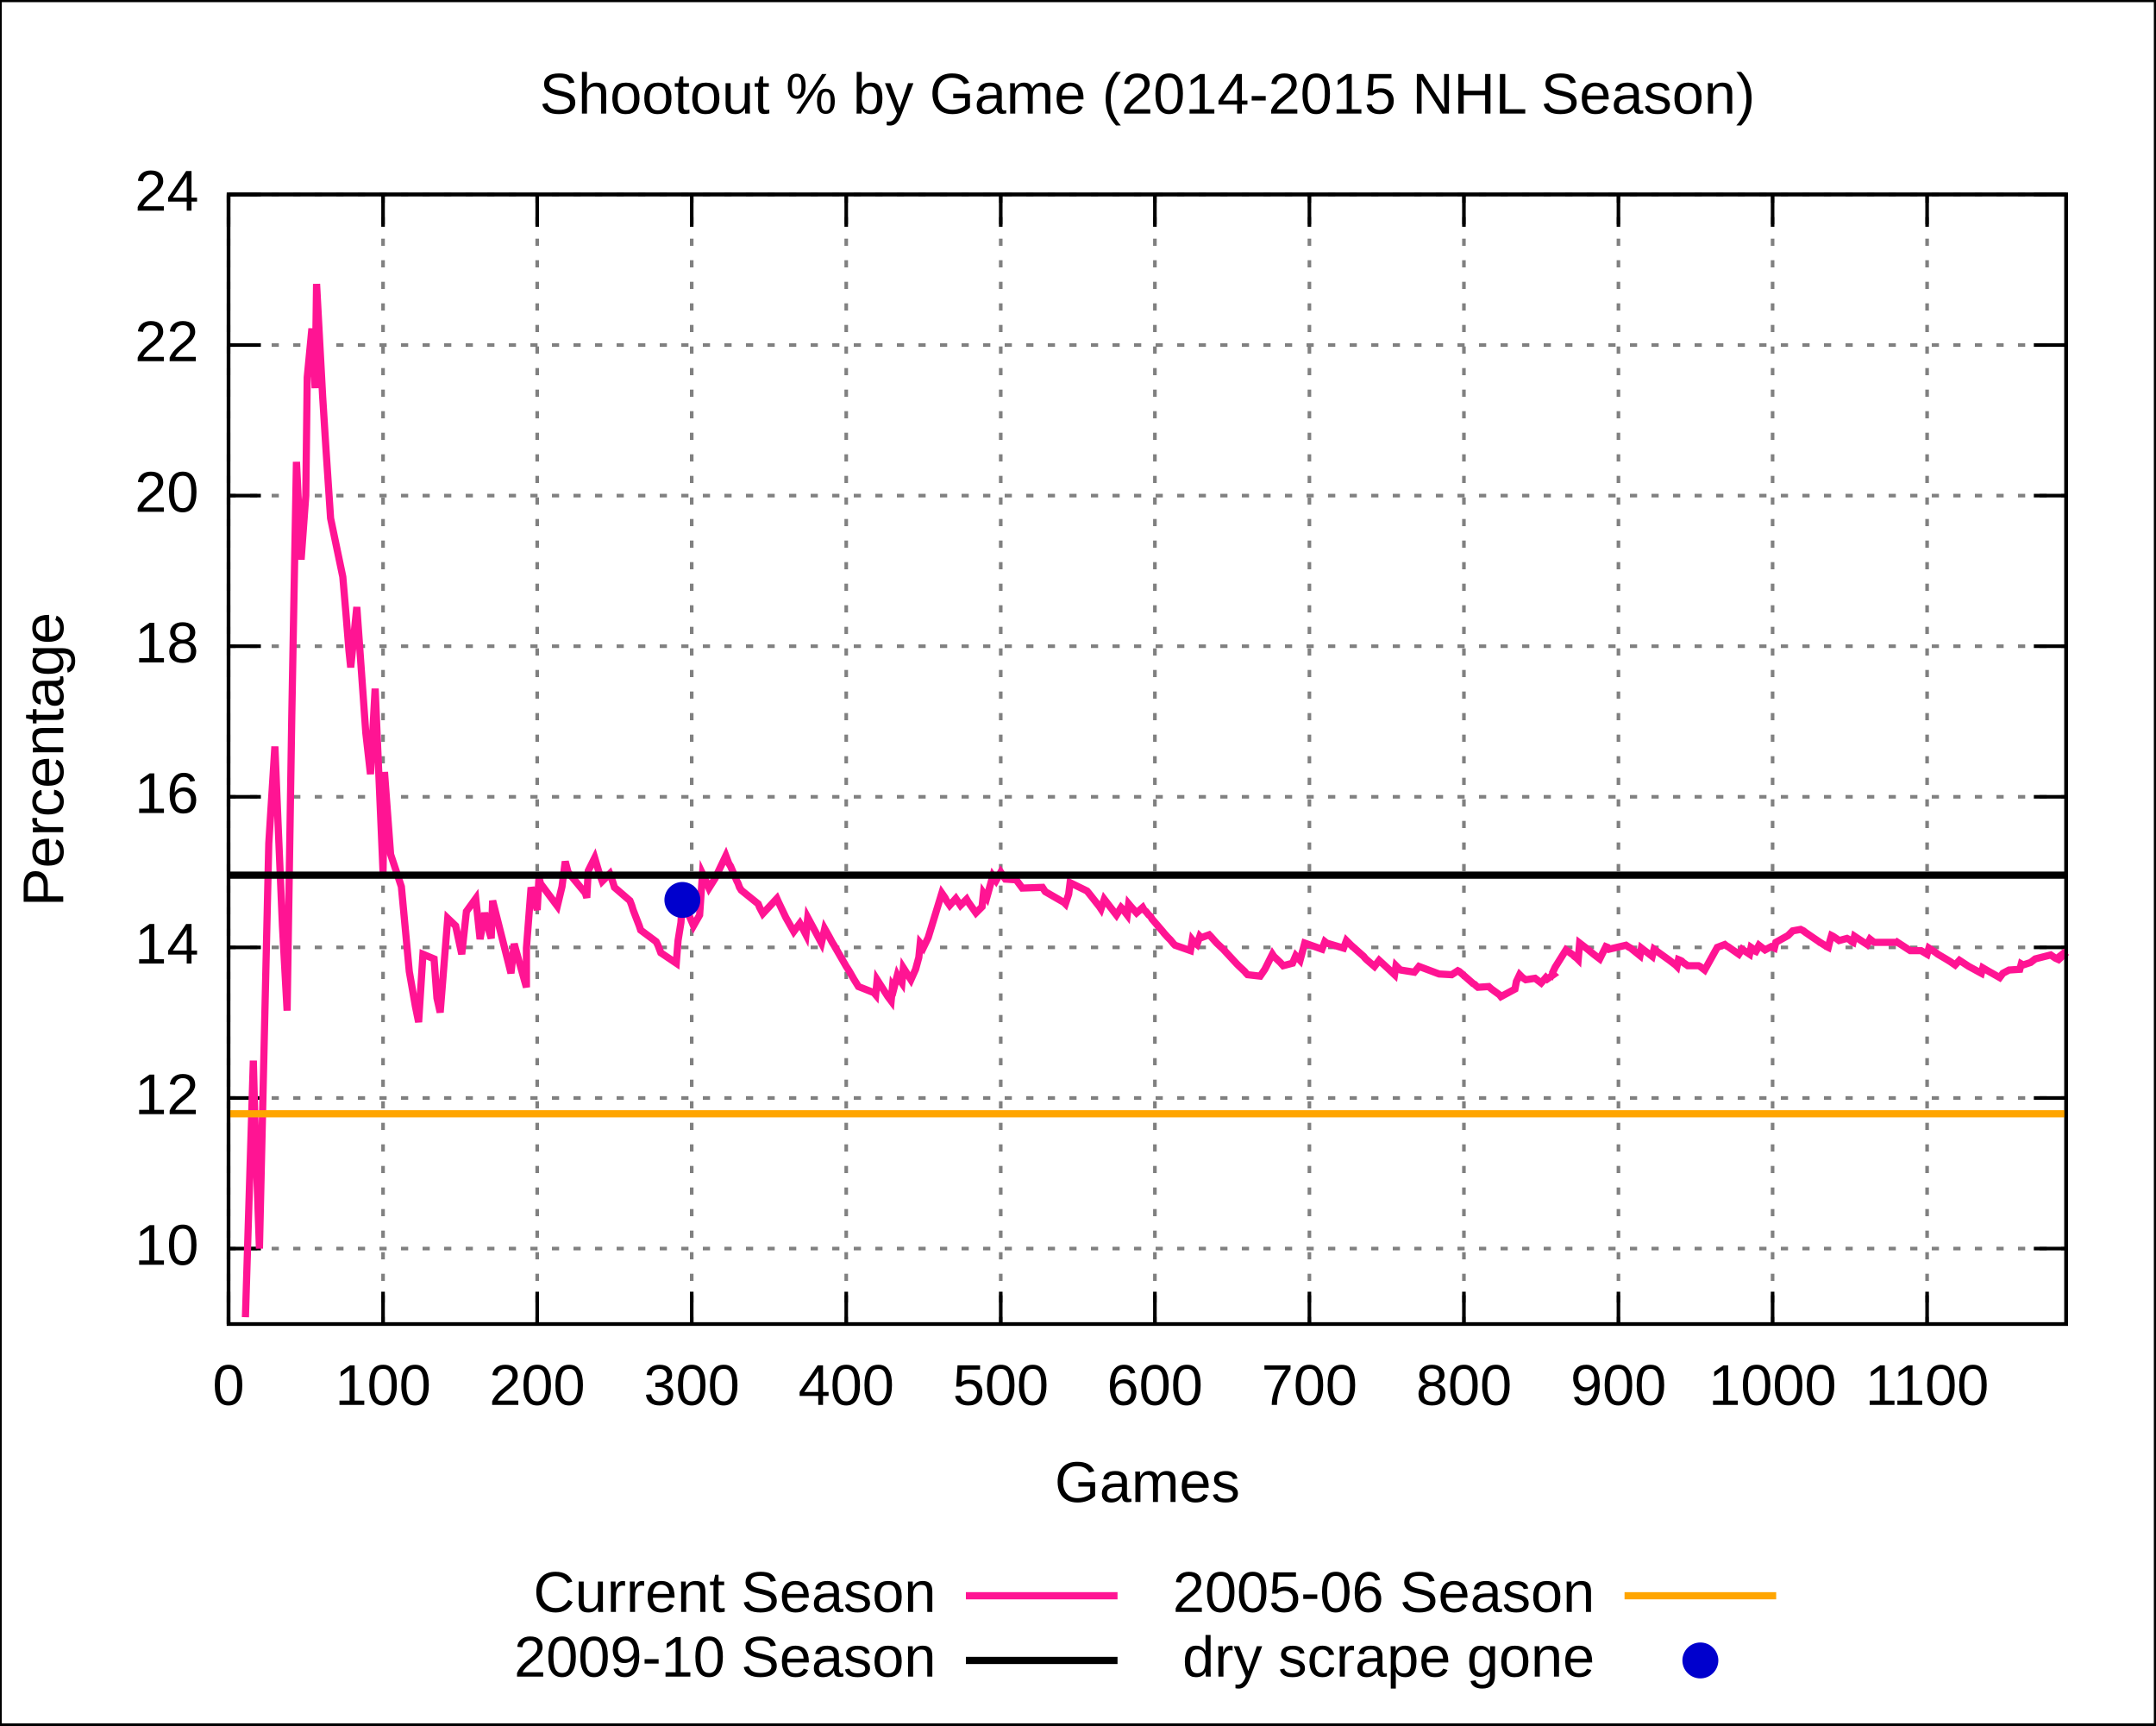
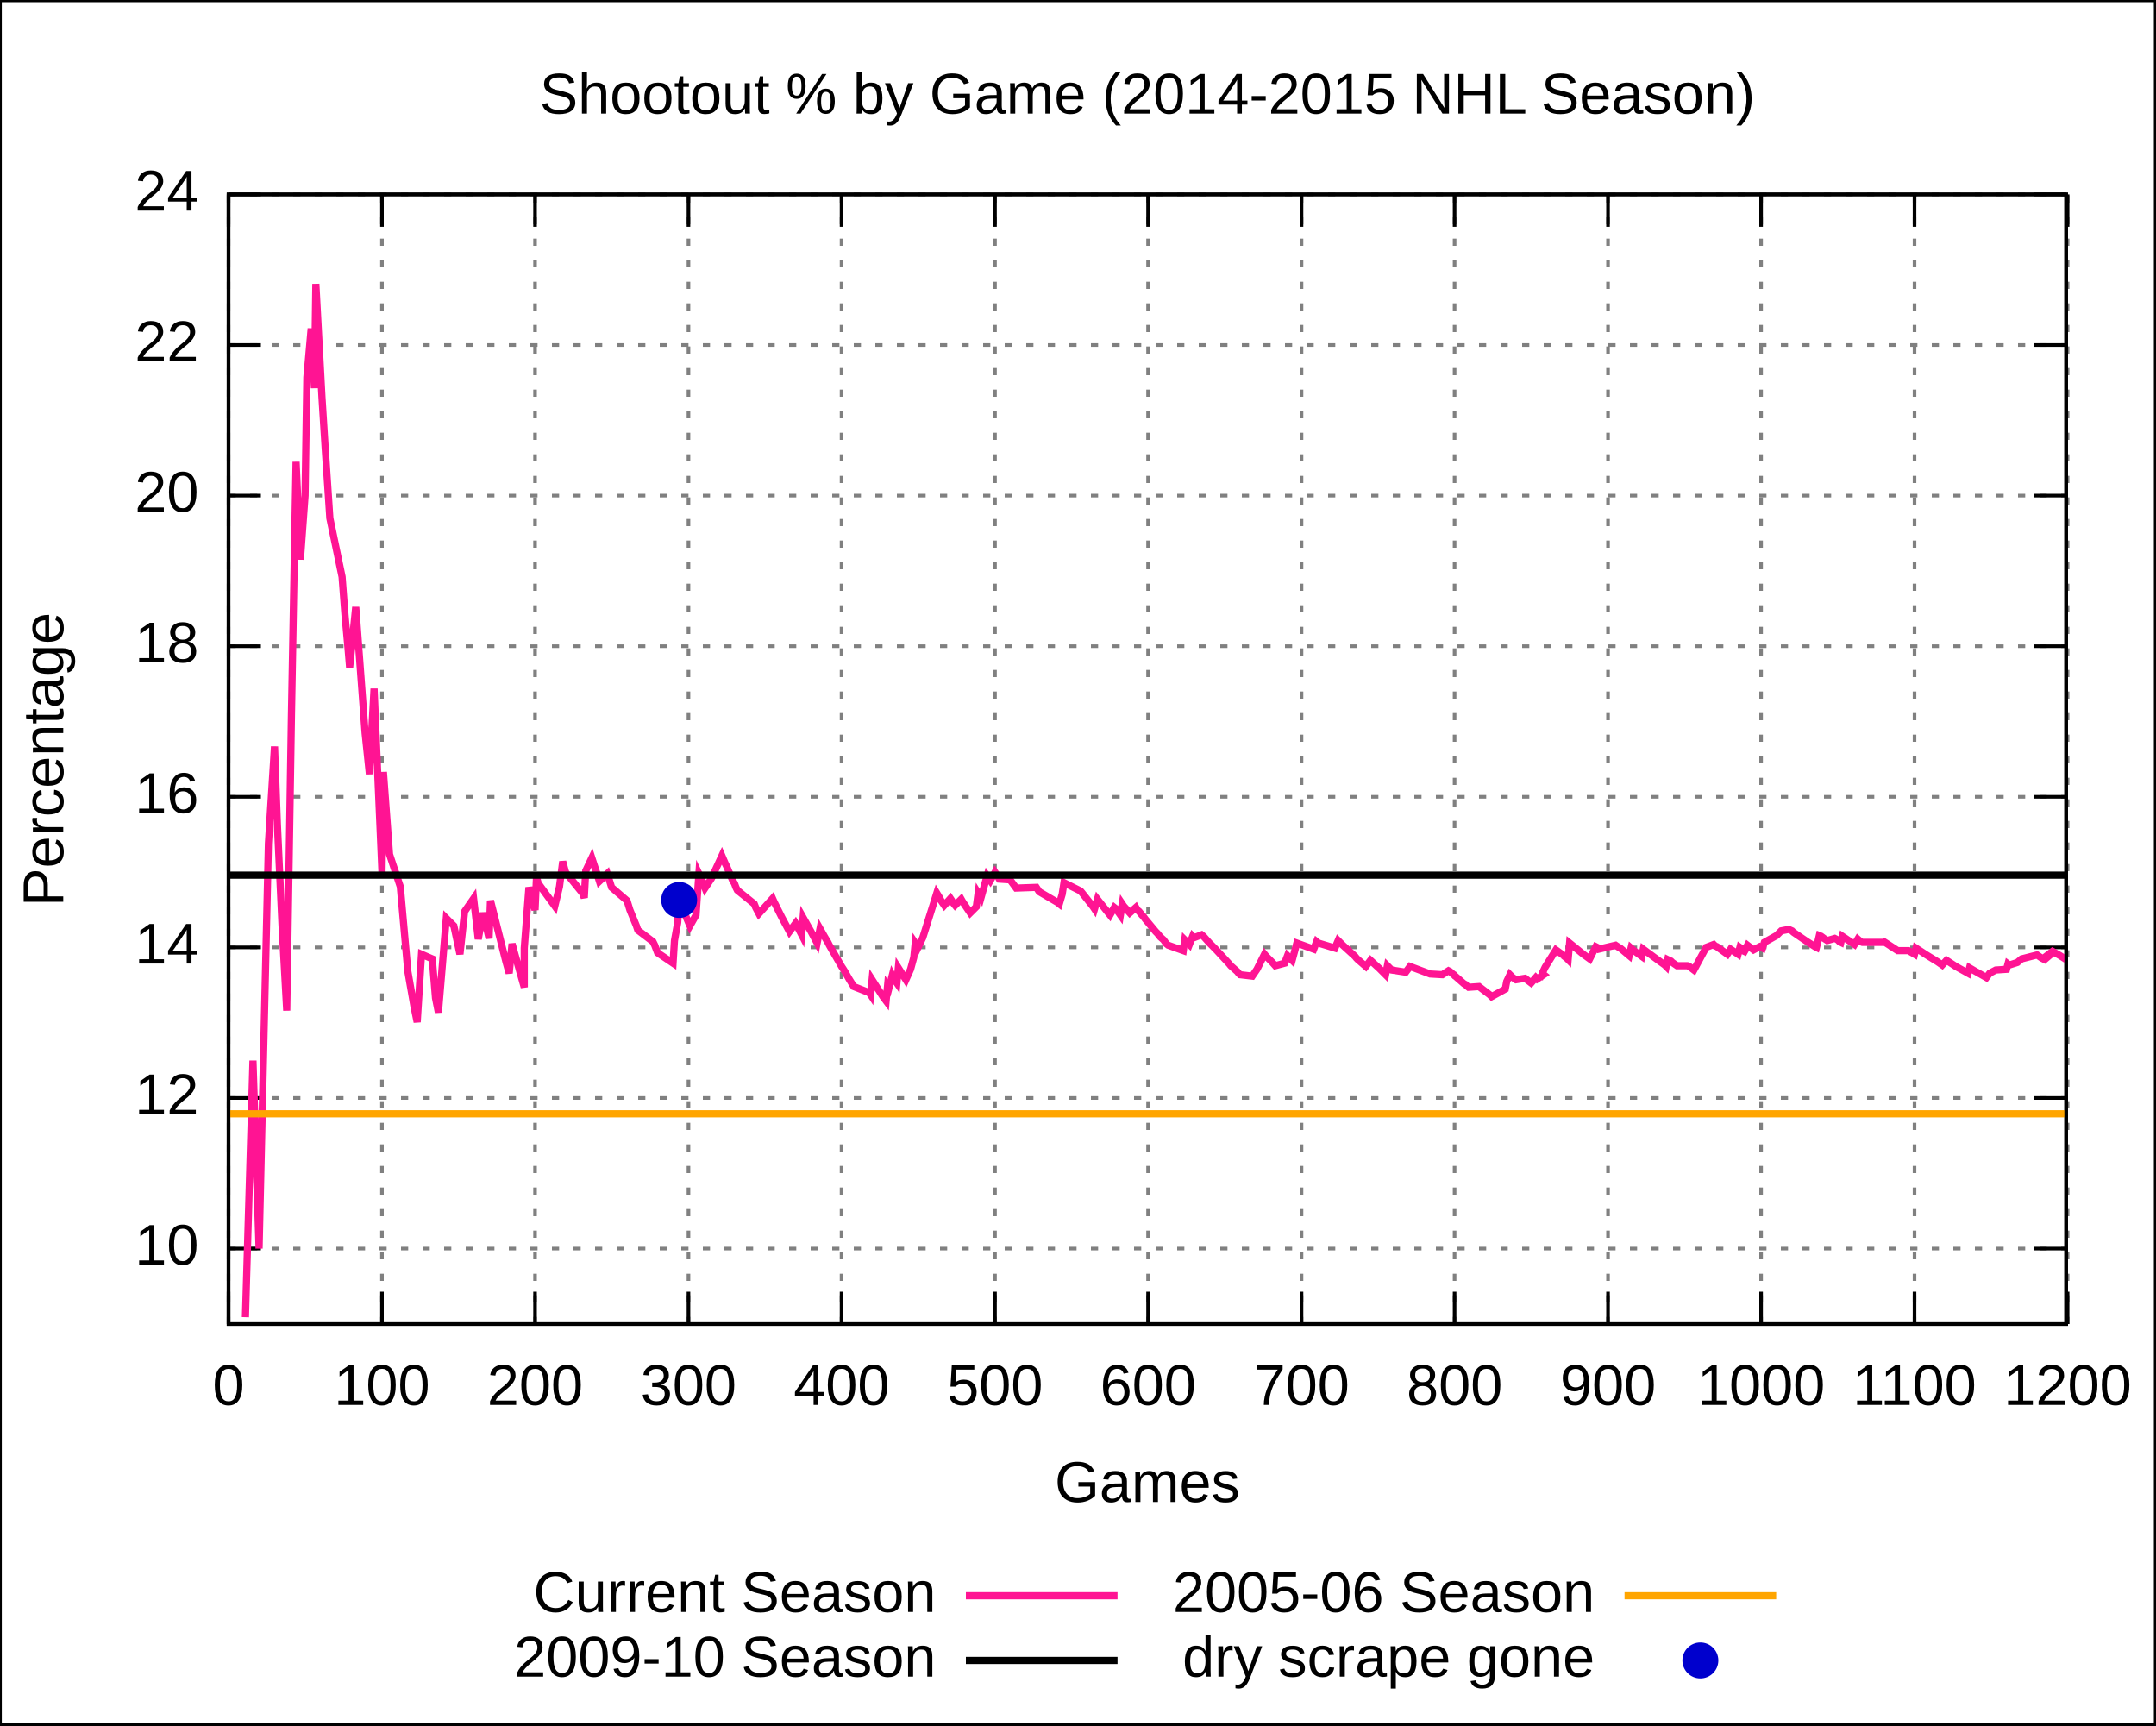
<svg xmlns="http://www.w3.org/2000/svg" xmlns:xlink="http://www.w3.org/1999/xlink" width="600" height="480" viewBox="0 0 600 480">
  <g id="gnuplot_canvas">
    <rect x="0" y="0" width="600" height="480" fill="none" />
    <defs>
      <circle id="gpDot" r="0.5" stroke-width="0.5" />
      <path id="gpPt0" stroke-width="0.222" stroke="currentColor" d="M-1,0 h2 M0,-1 v2" />
      <path id="gpPt1" stroke-width="0.222" stroke="currentColor" d="M-1,-1 L1,1 M1,-1 L-1,1" />
      <path id="gpPt2" stroke-width="0.222" stroke="currentColor" d="M-1,0 L1,0 M0,-1 L0,1 M-1,-1 L1,1 M-1,1 L1,-1" />
      <rect id="gpPt3" stroke-width="0.222" stroke="currentColor" x="-1" y="-1" width="2" height="2" />
      <rect id="gpPt4" stroke-width="0.222" stroke="currentColor" fill="currentColor" x="-1" y="-1" width="2" height="2" />
      <circle id="gpPt5" stroke-width="0.222" stroke="currentColor" cx="0" cy="0" r="1" />
      <use xlink:href="#gpPt5" id="gpPt6" fill="currentColor" stroke="none" />
      <path id="gpPt7" stroke-width="0.222" stroke="currentColor" d="M0,-1.33 L-1.33,0.67 L1.33,0.67 z" />
      <use xlink:href="#gpPt7" id="gpPt8" fill="currentColor" stroke="none" />
      <use xlink:href="#gpPt7" id="gpPt9" stroke="currentColor" transform="rotate(180)" />
      <use xlink:href="#gpPt9" id="gpPt10" fill="currentColor" stroke="none" />
      <use xlink:href="#gpPt3" id="gpPt11" stroke="currentColor" transform="rotate(45)" />
      <use xlink:href="#gpPt11" id="gpPt12" fill="currentColor" stroke="none" />
    </defs>
    <g style="fill:none; color:white; stroke:currentColor; stroke-width:1.00; stroke-linecap:butt; stroke-linejoin:miter">
</g>
    <g style="fill:none; color:black; stroke:currentColor; stroke-width:1.00; stroke-linecap:butt; stroke-linejoin:miter">
      <g style="stroke:none; shape-rendering:crispEdges">
        <polygon fill="rgb(255, 255, 255)" points="0.0,480.0 599.9,480.0 599.9,0.1 0.0,0.1 " />
      </g>
      <path stroke="black" d="M0.0,480.0 L0.0,0.1 L599.9,0.1 L599.9,480.0 L0.0,480.0  " />
    </g>
    <g style="fill:none; color:gray; stroke:currentColor; stroke-width:1.00; stroke-linecap:butt; stroke-linejoin:miter">
      <path stroke="gray" stroke-dasharray=" 2,4" class="gridline" d="M63.6,347.4 L575.0,347.4  " />
    </g>
    <g style="fill:none; color:black; stroke:currentColor; stroke-width:1.00; stroke-linecap:butt; stroke-linejoin:miter">
      <path stroke="black" d="M63.6,347.4 L72.6,347.4 M575.0,347.4 L566.0,347.4  " />
      <g transform="translate(55.3,351.9)" style="stroke:none; fill:black; font-family:Arial; font-size:12.00pt; text-anchor:end">
        <text> 10</text>
      </g>
    </g>
    <g style="fill:none; color:gray; stroke:currentColor; stroke-width:1.00; stroke-linecap:butt; stroke-linejoin:miter">
      <path stroke="gray" stroke-dasharray=" 2,4" class="gridline" d="M63.6,305.5 L575.0,305.5  " />
    </g>
    <g style="fill:none; color:black; stroke:currentColor; stroke-width:1.00; stroke-linecap:butt; stroke-linejoin:miter">
      <path stroke="black" d="M63.6,305.5 L72.6,305.5 M575.0,305.5 L566.0,305.5  " />
      <g transform="translate(55.3,310.0)" style="stroke:none; fill:black; font-family:Arial; font-size:12.00pt; text-anchor:end">
        <text> 12</text>
      </g>
    </g>
    <g style="fill:none; color:gray; stroke:currentColor; stroke-width:1.00; stroke-linecap:butt; stroke-linejoin:miter">
      <path stroke="gray" stroke-dasharray=" 2,4" class="gridline" d="M63.6,263.6 L575.0,263.6  " />
    </g>
    <g style="fill:none; color:black; stroke:currentColor; stroke-width:1.00; stroke-linecap:butt; stroke-linejoin:miter">
      <path stroke="black" d="M63.6,263.6 L72.6,263.6 M575.0,263.6 L566.0,263.6  " />
      <g transform="translate(55.3,268.1)" style="stroke:none; fill:black; font-family:Arial; font-size:12.00pt; text-anchor:end">
        <text> 14</text>
      </g>
    </g>
    <g style="fill:none; color:gray; stroke:currentColor; stroke-width:1.00; stroke-linecap:butt; stroke-linejoin:miter">
      <path stroke="gray" stroke-dasharray=" 2,4" class="gridline" d="M63.6,221.7 L575.0,221.7  " />
    </g>
    <g style="fill:none; color:black; stroke:currentColor; stroke-width:1.00; stroke-linecap:butt; stroke-linejoin:miter">
      <path stroke="black" d="M63.6,221.7 L72.6,221.7 M575.0,221.7 L566.0,221.7  " />
      <g transform="translate(55.3,226.2)" style="stroke:none; fill:black; font-family:Arial; font-size:12.00pt; text-anchor:end">
        <text> 16</text>
      </g>
    </g>
    <g style="fill:none; color:gray; stroke:currentColor; stroke-width:1.00; stroke-linecap:butt; stroke-linejoin:miter">
      <path stroke="gray" stroke-dasharray=" 2,4" class="gridline" d="M63.6,179.8 L575.0,179.8  " />
    </g>
    <g style="fill:none; color:black; stroke:currentColor; stroke-width:1.00; stroke-linecap:butt; stroke-linejoin:miter">
      <path stroke="black" d="M63.6,179.8 L72.6,179.8 M575.0,179.8 L566.0,179.8  " />
      <g transform="translate(55.3,184.3)" style="stroke:none; fill:black; font-family:Arial; font-size:12.00pt; text-anchor:end">
        <text> 18</text>
      </g>
    </g>
    <g style="fill:none; color:gray; stroke:currentColor; stroke-width:1.00; stroke-linecap:butt; stroke-linejoin:miter">
      <path stroke="gray" stroke-dasharray=" 2,4" class="gridline" d="M63.6,137.9 L575.0,137.9  " />
    </g>
    <g style="fill:none; color:black; stroke:currentColor; stroke-width:1.00; stroke-linecap:butt; stroke-linejoin:miter">
      <path stroke="black" d="M63.6,137.9 L72.6,137.9 M575.0,137.9 L566.0,137.9  " />
      <g transform="translate(55.3,142.4)" style="stroke:none; fill:black; font-family:Arial; font-size:12.00pt; text-anchor:end">
        <text> 20</text>
      </g>
    </g>
    <g style="fill:none; color:gray; stroke:currentColor; stroke-width:1.00; stroke-linecap:butt; stroke-linejoin:miter">
      <path stroke="gray" stroke-dasharray=" 2,4" class="gridline" d="M63.6,96.0 L575.0,96.0  " />
    </g>
    <g style="fill:none; color:black; stroke:currentColor; stroke-width:1.00; stroke-linecap:butt; stroke-linejoin:miter">
      <path stroke="black" d="M63.6,96.0 L72.6,96.0 M575.0,96.0 L566.0,96.0  " />
      <g transform="translate(55.3,100.5)" style="stroke:none; fill:black; font-family:Arial; font-size:12.00pt; text-anchor:end">
        <text> 22</text>
      </g>
    </g>
    <g style="fill:none; color:gray; stroke:currentColor; stroke-width:1.00; stroke-linecap:butt; stroke-linejoin:miter">
      <path stroke="gray" stroke-dasharray=" 2,4" class="gridline" d="M63.6,54.1 L575.0,54.1  " />
    </g>
    <g style="fill:none; color:black; stroke:currentColor; stroke-width:1.00; stroke-linecap:butt; stroke-linejoin:miter">
      <path stroke="black" d="M63.6,54.1 L72.6,54.1 M575.0,54.1 L566.0,54.1  " />
      <g transform="translate(55.3,58.6)" style="stroke:none; fill:black; font-family:Arial; font-size:12.00pt; text-anchor:end">
        <text> 24</text>
      </g>
    </g>
    <g style="fill:none; color:gray; stroke:currentColor; stroke-width:1.00; stroke-linecap:butt; stroke-linejoin:miter">
      <path stroke="gray" stroke-dasharray=" 2,4" class="gridline" d="M63.6,368.4 L63.6,54.1  " />
    </g>
    <g style="fill:none; color:black; stroke:currentColor; stroke-width:1.00; stroke-linecap:butt; stroke-linejoin:miter">
      <path stroke="black" d="M63.6,368.4 L63.6,359.4 M63.6,54.1 L63.6,63.1  " />
      <g transform="translate(63.6,390.9)" style="stroke:none; fill:black; font-family:Arial; font-size:12.00pt; text-anchor:middle">
        <text> 0</text>
      </g>
    </g>
    <g style="fill:none; color:gray; stroke:currentColor; stroke-width:1.00; stroke-linecap:butt; stroke-linejoin:miter">
-       <path stroke="gray" stroke-dasharray=" 2,4" class="gridline" d="M106.6,368.4 L106.6,54.1  " />
-     </g>
-     <g style="fill:none; color:black; stroke:currentColor; stroke-width:1.00; stroke-linecap:butt; stroke-linejoin:miter">
-       <path stroke="black" d="M106.6,368.4 L106.6,359.4 M106.6,54.1 L106.6,63.1  " />
-       <g transform="translate(106.6,390.9)" style="stroke:none; fill:black; font-family:Arial; font-size:12.00pt; text-anchor:middle">
+       <path stroke="gray" stroke-dasharray=" 2,4" class="gridline" d="M106.3,368.4 L106.3,54.1  " />
+     </g>
+     <g style="fill:none; color:black; stroke:currentColor; stroke-width:1.00; stroke-linecap:butt; stroke-linejoin:miter">
+       <path stroke="black" d="M106.3,368.4 L106.3,359.4 M106.3,54.1 L106.3,63.1  " />
+       <g transform="translate(106.3,390.9)" style="stroke:none; fill:black; font-family:Arial; font-size:12.00pt; text-anchor:middle">
        <text> 100</text>
      </g>
    </g>
    <g style="fill:none; color:gray; stroke:currentColor; stroke-width:1.00; stroke-linecap:butt; stroke-linejoin:miter">
-       <path stroke="gray" stroke-dasharray=" 2,4" class="gridline" d="M149.5,368.4 L149.5,54.1  " />
-     </g>
-     <g style="fill:none; color:black; stroke:currentColor; stroke-width:1.00; stroke-linecap:butt; stroke-linejoin:miter">
-       <path stroke="black" d="M149.5,368.4 L149.5,359.4 M149.5,54.1 L149.5,63.1  " />
-       <g transform="translate(149.5,390.9)" style="stroke:none; fill:black; font-family:Arial; font-size:12.00pt; text-anchor:middle">
+       <path stroke="gray" stroke-dasharray=" 2,4" class="gridline" d="M148.9,368.4 L148.9,54.1  " />
+     </g>
+     <g style="fill:none; color:black; stroke:currentColor; stroke-width:1.00; stroke-linecap:butt; stroke-linejoin:miter">
+       <path stroke="black" d="M148.9,368.4 L148.9,359.4 M148.9,54.1 L148.9,63.1  " />
+       <g transform="translate(148.9,390.9)" style="stroke:none; fill:black; font-family:Arial; font-size:12.00pt; text-anchor:middle">
        <text> 200</text>
      </g>
    </g>
    <g style="fill:none; color:gray; stroke:currentColor; stroke-width:1.00; stroke-linecap:butt; stroke-linejoin:miter">
-       <path stroke="gray" stroke-dasharray=" 2,4" class="gridline" d="M192.5,368.4 L192.5,54.1  " />
-     </g>
-     <g style="fill:none; color:black; stroke:currentColor; stroke-width:1.00; stroke-linecap:butt; stroke-linejoin:miter">
-       <path stroke="black" d="M192.5,368.4 L192.5,359.4 M192.5,54.1 L192.5,63.1  " />
-       <g transform="translate(192.5,390.9)" style="stroke:none; fill:black; font-family:Arial; font-size:12.00pt; text-anchor:middle">
+       <path stroke="gray" stroke-dasharray=" 2,4" class="gridline" d="M191.6,368.4 L191.6,54.1  " />
+     </g>
+     <g style="fill:none; color:black; stroke:currentColor; stroke-width:1.00; stroke-linecap:butt; stroke-linejoin:miter">
+       <path stroke="black" d="M191.6,368.4 L191.6,359.4 M191.6,54.1 L191.6,63.1  " />
+       <g transform="translate(191.6,390.9)" style="stroke:none; fill:black; font-family:Arial; font-size:12.00pt; text-anchor:middle">
        <text> 300</text>
      </g>
    </g>
    <g style="fill:none; color:gray; stroke:currentColor; stroke-width:1.00; stroke-linecap:butt; stroke-linejoin:miter">
-       <path stroke="gray" stroke-dasharray=" 2,4" class="gridline" d="M235.5,368.4 L235.5,54.1  " />
-     </g>
-     <g style="fill:none; color:black; stroke:currentColor; stroke-width:1.00; stroke-linecap:butt; stroke-linejoin:miter">
-       <path stroke="black" d="M235.5,368.4 L235.5,359.4 M235.5,54.1 L235.5,63.1  " />
-       <g transform="translate(235.5,390.9)" style="stroke:none; fill:black; font-family:Arial; font-size:12.00pt; text-anchor:middle">
+       <path stroke="gray" stroke-dasharray=" 2,4" class="gridline" d="M234.2,368.4 L234.2,54.1  " />
+     </g>
+     <g style="fill:none; color:black; stroke:currentColor; stroke-width:1.00; stroke-linecap:butt; stroke-linejoin:miter">
+       <path stroke="black" d="M234.2,368.4 L234.2,359.4 M234.2,54.1 L234.2,63.1  " />
+       <g transform="translate(234.2,390.9)" style="stroke:none; fill:black; font-family:Arial; font-size:12.00pt; text-anchor:middle">
        <text> 400</text>
      </g>
    </g>
    <g style="fill:none; color:gray; stroke:currentColor; stroke-width:1.00; stroke-linecap:butt; stroke-linejoin:miter">
-       <path stroke="gray" stroke-dasharray=" 2,4" class="gridline" d="M278.5,368.4 L278.5,54.1  " />
-     </g>
-     <g style="fill:none; color:black; stroke:currentColor; stroke-width:1.00; stroke-linecap:butt; stroke-linejoin:miter">
-       <path stroke="black" d="M278.5,368.4 L278.5,359.4 M278.5,54.1 L278.5,63.1  " />
-       <g transform="translate(278.5,390.9)" style="stroke:none; fill:black; font-family:Arial; font-size:12.00pt; text-anchor:middle">
+       <path stroke="gray" stroke-dasharray=" 2,4" class="gridline" d="M276.9,368.4 L276.9,54.1  " />
+     </g>
+     <g style="fill:none; color:black; stroke:currentColor; stroke-width:1.00; stroke-linecap:butt; stroke-linejoin:miter">
+       <path stroke="black" d="M276.9,368.4 L276.9,359.4 M276.9,54.1 L276.9,63.1  " />
+       <g transform="translate(276.9,390.9)" style="stroke:none; fill:black; font-family:Arial; font-size:12.00pt; text-anchor:middle">
        <text> 500</text>
      </g>
    </g>
    <g style="fill:none; color:gray; stroke:currentColor; stroke-width:1.00; stroke-linecap:butt; stroke-linejoin:miter">
-       <path stroke="gray" stroke-dasharray=" 2,4" class="gridline" d="M321.4,368.4 L321.4,54.1  " />
-     </g>
-     <g style="fill:none; color:black; stroke:currentColor; stroke-width:1.00; stroke-linecap:butt; stroke-linejoin:miter">
-       <path stroke="black" d="M321.4,368.4 L321.4,359.4 M321.4,54.1 L321.4,63.1  " />
-       <g transform="translate(321.4,390.9)" style="stroke:none; fill:black; font-family:Arial; font-size:12.00pt; text-anchor:middle">
+       <path stroke="gray" stroke-dasharray=" 2,4" class="gridline" d="M319.5,368.4 L319.5,54.1  " />
+     </g>
+     <g style="fill:none; color:black; stroke:currentColor; stroke-width:1.00; stroke-linecap:butt; stroke-linejoin:miter">
+       <path stroke="black" d="M319.5,368.4 L319.5,359.4 M319.5,54.1 L319.5,63.1  " />
+       <g transform="translate(319.5,390.9)" style="stroke:none; fill:black; font-family:Arial; font-size:12.00pt; text-anchor:middle">
        <text> 600</text>
      </g>
    </g>
    <g style="fill:none; color:gray; stroke:currentColor; stroke-width:1.00; stroke-linecap:butt; stroke-linejoin:miter">
-       <path stroke="gray" stroke-dasharray=" 2,4" class="gridline" d="M364.4,368.4 L364.4,54.1  " />
-     </g>
-     <g style="fill:none; color:black; stroke:currentColor; stroke-width:1.00; stroke-linecap:butt; stroke-linejoin:miter">
-       <path stroke="black" d="M364.4,368.4 L364.4,359.4 M364.4,54.1 L364.4,63.1  " />
-       <g transform="translate(364.4,390.9)" style="stroke:none; fill:black; font-family:Arial; font-size:12.00pt; text-anchor:middle">
+       <path stroke="gray" stroke-dasharray=" 2,4" class="gridline" d="M362.2,368.4 L362.2,54.1  " />
+     </g>
+     <g style="fill:none; color:black; stroke:currentColor; stroke-width:1.00; stroke-linecap:butt; stroke-linejoin:miter">
+       <path stroke="black" d="M362.2,368.4 L362.2,359.4 M362.2,54.1 L362.2,63.1  " />
+       <g transform="translate(362.2,390.9)" style="stroke:none; fill:black; font-family:Arial; font-size:12.00pt; text-anchor:middle">
        <text> 700</text>
      </g>
    </g>
    <g style="fill:none; color:gray; stroke:currentColor; stroke-width:1.00; stroke-linecap:butt; stroke-linejoin:miter">
-       <path stroke="gray" stroke-dasharray=" 2,4" class="gridline" d="M407.4,368.4 L407.4,54.1  " />
-     </g>
-     <g style="fill:none; color:black; stroke:currentColor; stroke-width:1.00; stroke-linecap:butt; stroke-linejoin:miter">
-       <path stroke="black" d="M407.4,368.4 L407.4,359.4 M407.4,54.1 L407.4,63.1  " />
-       <g transform="translate(407.4,390.9)" style="stroke:none; fill:black; font-family:Arial; font-size:12.00pt; text-anchor:middle">
+       <path stroke="gray" stroke-dasharray=" 2,4" class="gridline" d="M404.8,368.4 L404.8,54.1  " />
+     </g>
+     <g style="fill:none; color:black; stroke:currentColor; stroke-width:1.00; stroke-linecap:butt; stroke-linejoin:miter">
+       <path stroke="black" d="M404.8,368.4 L404.8,359.4 M404.8,54.1 L404.8,63.1  " />
+       <g transform="translate(404.8,390.9)" style="stroke:none; fill:black; font-family:Arial; font-size:12.00pt; text-anchor:middle">
        <text> 800</text>
      </g>
    </g>
    <g style="fill:none; color:gray; stroke:currentColor; stroke-width:1.00; stroke-linecap:butt; stroke-linejoin:miter">
-       <path stroke="gray" stroke-dasharray=" 2,4" class="gridline" d="M450.4,368.4 L450.4,54.1  " />
-     </g>
-     <g style="fill:none; color:black; stroke:currentColor; stroke-width:1.00; stroke-linecap:butt; stroke-linejoin:miter">
-       <path stroke="black" d="M450.4,368.4 L450.4,359.4 M450.4,54.1 L450.4,63.1  " />
-       <g transform="translate(450.4,390.9)" style="stroke:none; fill:black; font-family:Arial; font-size:12.00pt; text-anchor:middle">
+       <path stroke="gray" stroke-dasharray=" 2,4" class="gridline" d="M447.5,368.4 L447.5,54.1  " />
+     </g>
+     <g style="fill:none; color:black; stroke:currentColor; stroke-width:1.00; stroke-linecap:butt; stroke-linejoin:miter">
+       <path stroke="black" d="M447.5,368.4 L447.5,359.4 M447.5,54.1 L447.5,63.1  " />
+       <g transform="translate(447.5,390.9)" style="stroke:none; fill:black; font-family:Arial; font-size:12.00pt; text-anchor:middle">
        <text> 900</text>
      </g>
    </g>
    <g style="fill:none; color:gray; stroke:currentColor; stroke-width:1.00; stroke-linecap:butt; stroke-linejoin:miter">
-       <path stroke="gray" stroke-dasharray=" 2,4" class="gridline" d="M493.3,368.4 L493.3,54.1  " />
-     </g>
-     <g style="fill:none; color:black; stroke:currentColor; stroke-width:1.00; stroke-linecap:butt; stroke-linejoin:miter">
-       <path stroke="black" d="M493.3,368.4 L493.3,359.4 M493.3,54.1 L493.3,63.1  " />
-       <g transform="translate(493.3,390.9)" style="stroke:none; fill:black; font-family:Arial; font-size:12.00pt; text-anchor:middle">
+       <path stroke="gray" stroke-dasharray=" 2,4" class="gridline" d="M490.1,368.4 L490.1,54.1  " />
+     </g>
+     <g style="fill:none; color:black; stroke:currentColor; stroke-width:1.00; stroke-linecap:butt; stroke-linejoin:miter">
+       <path stroke="black" d="M490.1,368.4 L490.1,359.4 M490.1,54.1 L490.1,63.1  " />
+       <g transform="translate(490.1,390.9)" style="stroke:none; fill:black; font-family:Arial; font-size:12.00pt; text-anchor:middle">
        <text> 1000</text>
      </g>
    </g>
    <g style="fill:none; color:gray; stroke:currentColor; stroke-width:1.00; stroke-linecap:butt; stroke-linejoin:miter">
-       <path stroke="gray" stroke-dasharray=" 2,4" class="gridline" d="M536.3,368.4 L536.3,54.1  " />
-     </g>
-     <g style="fill:none; color:black; stroke:currentColor; stroke-width:1.00; stroke-linecap:butt; stroke-linejoin:miter">
-       <path stroke="black" d="M536.3,368.4 L536.3,359.4 M536.3,54.1 L536.3,63.1  " />
-       <g transform="translate(536.3,390.9)" style="stroke:none; fill:black; font-family:Arial; font-size:12.00pt; text-anchor:middle">
+       <path stroke="gray" stroke-dasharray=" 2,4" class="gridline" d="M532.8,368.4 L532.8,54.1  " />
+     </g>
+     <g style="fill:none; color:black; stroke:currentColor; stroke-width:1.00; stroke-linecap:butt; stroke-linejoin:miter">
+       <path stroke="black" d="M532.8,368.4 L532.8,359.4 M532.8,54.1 L532.8,63.1  " />
+       <g transform="translate(532.8,390.9)" style="stroke:none; fill:black; font-family:Arial; font-size:12.00pt; text-anchor:middle">
        <text> 1100</text>
+       </g>
+     </g>
+     <g style="fill:none; color:gray; stroke:currentColor; stroke-width:1.00; stroke-linecap:butt; stroke-linejoin:miter">
+       <path stroke="gray" stroke-dasharray=" 2,4" class="gridline" d="M575.4,368.4 L575.4,54.1  " />
+     </g>
+     <g style="fill:none; color:black; stroke:currentColor; stroke-width:1.00; stroke-linecap:butt; stroke-linejoin:miter">
+       <path stroke="black" d="M575.4,368.4 L575.4,359.4 M575.4,54.1 L575.4,63.1  " />
+       <g transform="translate(575.4,390.9)" style="stroke:none; fill:black; font-family:Arial; font-size:12.00pt; text-anchor:middle">
+         <text> 1200</text>
      </g>
      <path stroke="black" d="M63.6,54.1 L63.6,368.4 L575.0,368.4 L575.0,54.1 L63.6,54.1 Z  " />
      <g transform="translate(17.6,211.3) rotate(270)" style="stroke:none; fill:black; font-family:Arial; font-size:12.00pt; text-anchor:middle">
        <text>Percentage</text>
      </g>
      <g transform="translate(319.3,417.9)" style="stroke:none; fill:black; font-family:Arial; font-size:12.00pt; text-anchor:middle">
        <text>Games</text>
      </g>
      <g transform="translate(319.3,31.6)" style="stroke:none; fill:black; font-family:Arial; font-size:12.00pt; text-anchor:middle">
        <text>Shootout % by Game (2014-2015 NHL Season)</text>
      </g>
    </g>
    <g id="gnuplot_plot_1">
      <g style="fill:none; color:white; stroke:black; stroke-width:2.00; stroke-linecap:butt; stroke-linejoin:miter">
</g>
      <g style="fill:none; color:red; stroke:currentColor; stroke-width:2.00; stroke-linecap:butt; stroke-linejoin:miter">
        <g transform="translate(260.5,448.5)" style="stroke:none; fill:black; font-family:Arial; font-size:12.00pt; text-anchor:end">
          <text>Current Season</text>
        </g>
-         <path stroke="rgb(255,  20, 147)" d="M268.8,444.0 L311.0,444.0 M68.3,366.5 L70.5,295.1 L70.9,310.6 L72.2,347.4 L74.8,234.7 L76.5,207.7    L77.4,229.5 L78.6,257.6 L79.9,281.2 L81.2,199.3 L82.5,128.5 L83.8,155.7 L85.1,137.9 L85.5,105.0    L86.8,91.4 L87.7,108.0 L88.1,79.0 L89.8,110.5 L90.7,124.7 L92.0,144.2 L95.4,160.5 L96.3,171.0    L97.1,180.9 L97.6,185.7 L99.3,168.9 L101.8,203.9 L103.1,215.4 L104.4,191.6 L106.6,242.7 L107.0,214.8    L108.7,237.7 L111.7,246.7 L113.9,270.3 L115.6,280.0 L116.5,284.4 L117.7,265.5 L120.8,266.8 L121.6,277.7    L122.5,281.7 L124.6,255.5 L126.8,257.6 L128.5,265.5 L129.8,253.6 L132.4,250.0 L133.6,261.3 L134.9,254.0    L135.8,257.6 L136.2,259.4 L136.7,261.1 L137.1,250.6 L141.4,267.6 L142.2,270.8 L143.1,262.6 L143.5,264.1    L146.1,273.3 L146.5,274.7 L146.5,263.8 L147.8,246.9 L148.7,250.0 L149.5,253.2 L150.0,244.1 L150.4,245.8    L155.1,252.1 L156.4,246.7 L157.3,239.7 L158.1,242.7 L162.9,248.5 L163.3,249.8 L163.7,242.3 L165.5,238.7    L166.7,242.7 L167.6,245.2 L169.7,243.1 L170.2,244.4 L170.6,245.6 L171.0,246.9 L175.3,250.6 L175.8,251.9    L176.2,253.2 L177.9,257.6 L178.3,258.8 L182.6,262.0 L183.1,263.0 L183.9,265.1 L188.2,268.0 L188.7,261.7    L189.5,256.7 L189.9,250.4 L190.4,251.5 L193.0,257.6 L194.7,254.6 L195.5,243.1 L196.4,245.0 L197.3,247.1    L199.0,244.4 L202.0,238.1 L202.8,240.2 L203.3,241.0 L205.0,245.0 L205.4,245.8 L205.8,246.9 L206.3,247.7    L211.0,251.5 L211.4,252.5 L212.3,254.2 L216.2,250.0 L216.6,250.9 L218.7,255.3 L220.9,259.2 L222.6,256.9    L223.0,257.6 L224.3,260.1 L224.8,255.3 L226.9,259.2 L228.6,262.4 L229.5,258.4 L230.8,260.7 L231.6,262.2    L232.1,263.0 L235.1,268.2 L235.5,268.9 L235.9,269.5 L236.4,270.3 L237.6,272.4 L238.9,274.5 L243.2,276.2    L243.7,276.8 L244.1,272.6 L247.1,277.3 L248.0,278.5 L248.4,274.3 L248.8,274.9 L249.7,271.4 L250.1,272.2    L251.0,273.5 L251.4,269.3 L253.5,272.6 L254.8,269.7 L255.7,266.4 L256.1,262.4 L256.6,263.0 L257.0,263.6    L258.3,260.9 L262.1,248.5 L263.0,249.8 L263.4,250.6 L264.3,251.9 L266.0,250.0 L266.4,250.6 L266.9,251.3    L267.3,251.9 L269.0,250.2 L269.4,250.9 L271.6,254.0 L273.3,252.3 L273.7,248.5 L274.6,249.8 L276.3,243.7    L277.2,245.0 L278.5,242.7 L278.9,243.3 L279.3,243.9 L279.8,244.6 L282.8,244.8 L284.5,247.1 L290.1,246.9    L290.5,247.5 L290.9,248.1 L296.1,251.1 L296.5,251.5 L297.4,248.8 L297.8,245.6 L302.5,247.9 L303.0,248.5    L303.4,249.0 L306.0,252.3 L306.4,252.9 L307.3,250.2 L310.7,254.6 L312.0,252.5 L312.4,252.9 L313.7,254.6    L314.1,251.5 L314.6,252.1 L316.3,254.0 L318.0,252.5 L318.4,253.2 L318.9,253.6 L319.7,254.6 L320.2,255.0    L320.6,255.7 L323.6,259.2 L324.0,259.7 L324.9,260.7 L325.7,261.5 L326.6,262.6 L327.0,263.0 L331.3,264.5    L331.8,261.5 L332.2,262.0 L332.6,262.4 L333.1,262.8 L333.9,260.5 L334.3,260.9 L336.5,260.1 L336.9,260.5    L338.6,262.4 L340.4,264.1 L344.2,268.2 L344.7,268.7 L346.4,270.3 L346.8,270.8 L347.2,271.2 L350.7,271.6    L352.0,269.7 L354.1,265.5 L354.5,266.1 L356.3,267.8 L357.1,268.7 L359.7,268.0 L360.6,265.9 L361.8,267.2    L363.1,262.4 L367.9,264.1 L368.7,262.0 L369.2,262.4 L373.9,263.8 L374.7,261.7 L376.0,263.0 L379.5,266.1    L379.9,266.6 L380.3,267.0 L382.5,268.9 L383.8,267.2 L386.3,269.5 L388.1,271.2 L388.5,268.7 L388.9,269.1    L389.3,269.5 L389.8,269.9 L393.6,270.5 L394.9,268.9 L400.5,271.0 L404.0,271.2 L405.7,270.1 L406.1,270.3    L410.0,273.7 L410.4,273.9 L410.8,274.3 L411.3,274.7 L414.3,274.5 L415.1,275.2 L417.3,276.8 L417.7,277.3    L421.6,275.2 L422.0,273.1 L422.9,271.2 L423.7,272.0 L424.6,272.6 L427.2,272.2 L428.9,273.5 L430.2,272.0    L430.6,272.4 L432.3,271.2 L431.5,270.5 L431.9,271.0 L432.8,269.1 L435.8,264.3 L438.3,266.1 L437.9,265.9    L438.8,266.6 L439.2,267.0 L439.6,262.4 L441.8,264.1 L443.5,265.5 L445.2,266.8 L446.9,263.4 L447.4,263.6    L447.8,264.1 L452.5,263.0 L453.4,263.6 L453.8,263.8 L456.4,265.9 L456.8,263.8 L457.7,264.5 L459.8,266.1    L460.3,264.1 L464.6,267.2 L466.3,268.5 L466.7,268.9 L467.1,267.0 L467.6,267.2 L468.0,267.4 L468.4,267.8    L469.7,268.7 L472.7,268.7 L473.1,268.9 L474.4,269.9 L477.9,263.6 L480.0,262.8 L480.5,263.2 L480.9,263.4    L483.9,265.5 L484.8,264.1 L486.9,265.5 L487.3,263.6 L489.5,265.1 L488.6,264.7 L489.5,263.0 L491.2,264.3    L492.9,263.4 L493.8,263.8 L494.2,262.2 L497.6,260.3 L498.9,259.0 L501.1,258.6 L501.9,259.0 L502.4,259.4    L506.2,262.0 L506.7,262.4 L506.2,262.0 L508.4,263.4 L508.8,263.6 L509.2,262.0 L509.7,260.3 L510.1,260.5    L511.0,261.1 L511.8,261.7 L514.0,261.1 L514.8,261.5 L515.3,262.0 L515.7,262.2 L516.1,260.5 L517.0,261.1    L519.6,262.8 L520.4,261.3 L521.3,262.0 L521.7,262.2 L527.7,262.2 L527.3,261.7 L529.0,262.8 L531.6,264.5    L534.6,264.5 L536.3,265.5 L536.8,263.8 L538.5,264.9 L539.3,265.5 L541.5,266.8 L542.8,267.6 L544.1,268.5    L545.3,267.2 L547.9,268.9 L551.4,270.8 L551.8,269.3 L553.5,270.3 L554.4,270.8 L556.5,272.0 L557.4,270.8    L559.1,269.9 L562.1,269.7 L562.5,268.2 L563.0,268.5 L565.1,267.8 L566.4,266.8 L570.7,265.7 L572.0,266.6    L572.9,267.0 L574.1,265.9 L573.7,265.7 L575.0,264.7  " />
+         <path stroke="rgb(255,  20, 147)" d="M268.8,444.0 L311.0,444.0 M68.3,366.5 L70.4,295.1 L70.9,310.6 L72.1,347.4 L74.7,234.7 L76.4,207.7    L77.2,229.5 L78.5,257.6 L79.8,281.2 L81.1,199.3 L82.4,128.5 L83.6,155.7 L84.9,137.9 L85.4,105.0    L86.6,91.4 L87.5,108.0 L87.9,79.0 L89.6,110.5 L90.5,124.7 L91.8,144.2 L95.2,160.5 L96.0,171.0    L96.9,180.9 L97.3,185.7 L99.0,168.9 L101.6,203.9 L102.8,215.4 L104.1,191.6 L106.3,242.7 L106.7,214.8    L108.4,237.7 L111.4,246.7 L113.5,270.3 L115.2,280.0 L116.1,284.4 L117.3,265.5 L120.3,266.8 L121.2,277.7    L122.0,281.7 L124.2,255.5 L126.3,257.6 L128.0,265.5 L129.3,253.6 L131.8,250.0 L133.1,261.3 L134.4,254.0    L135.3,257.6 L135.7,259.4 L136.1,261.1 L136.5,250.6 L140.8,267.6 L141.7,270.8 L142.5,262.6 L142.9,264.1    L145.5,273.3 L145.9,274.7 L145.9,263.8 L147.2,246.9 L148.1,250.0 L148.9,253.2 L149.3,244.1 L149.8,245.8    L154.4,252.1 L155.7,246.7 L156.6,239.7 L157.4,242.7 L162.1,248.5 L162.6,249.8 L163.0,242.3 L164.7,238.7    L166.0,242.7 L166.8,245.2 L169.0,243.1 L169.4,244.4 L169.8,245.6 L170.2,246.9 L174.5,250.6 L174.9,251.9    L175.3,253.2 L177.1,257.6 L177.5,258.8 L181.7,262.0 L182.2,263.0 L183.0,265.1 L187.3,268.0 L187.7,261.7    L188.6,256.7 L189.0,250.4 L189.4,251.5 L192.0,257.6 L193.7,254.6 L194.5,243.1 L195.4,245.0 L196.2,247.1    L198.0,244.4 L200.9,238.1 L201.8,240.2 L202.2,241.0 L203.9,245.0 L204.4,245.8 L204.8,246.9 L205.2,247.7    L209.9,251.5 L210.3,252.5 L211.2,254.2 L215.0,250.0 L215.4,250.9 L217.6,255.3 L219.7,259.2 L221.4,256.9    L221.8,257.6 L223.1,260.1 L223.5,255.3 L225.7,259.2 L227.4,262.4 L228.2,258.4 L229.5,260.7 L230.4,262.2    L230.8,263.0 L233.8,268.2 L234.2,268.9 L234.6,269.5 L235.1,270.3 L236.3,272.4 L237.6,274.5 L241.9,276.2    L242.3,276.8 L242.7,272.6 L245.7,277.3 L246.6,278.5 L247.0,274.3 L247.4,274.9 L248.3,271.4 L248.7,272.2    L249.6,273.5 L250.0,269.3 L252.1,272.6 L253.4,269.7 L254.3,266.4 L254.7,262.4 L255.1,263.0 L255.5,263.6    L256.8,260.9 L260.7,248.5 L261.5,249.8 L261.9,250.6 L262.8,251.9 L264.5,250.0 L264.9,250.6 L265.3,251.3    L265.8,251.9 L267.5,250.2 L267.9,250.9 L270.0,254.0 L271.7,252.3 L272.2,248.5 L273.0,249.8 L274.7,243.7    L275.6,245.0 L276.9,242.7 L277.3,243.3 L277.7,243.9 L278.1,244.6 L281.1,244.8 L282.8,247.1 L288.4,246.9    L288.8,247.5 L289.2,248.1 L294.3,251.1 L294.8,251.5 L295.6,248.8 L296.1,245.6 L300.7,247.9 L301.2,248.5    L301.6,249.0 L304.2,252.3 L304.6,252.9 L305.4,250.2 L308.9,254.6 L310.1,252.5 L310.6,252.9 L311.8,254.6    L312.3,251.5 L312.7,252.1 L314.4,254.0 L316.1,252.5 L316.5,253.2 L317.0,253.6 L317.8,254.6 L318.2,255.0    L318.7,255.7 L321.6,259.2 L322.1,259.7 L322.9,260.7 L323.8,261.5 L324.6,262.6 L325.1,263.0 L329.3,264.5    L329.7,261.5 L330.2,262.0 L330.6,262.4 L331.0,262.8 L331.9,260.5 L332.3,260.9 L334.4,260.1 L334.9,260.5    L336.6,262.4 L338.3,264.1 L342.1,268.2 L342.5,268.7 L344.3,270.3 L344.7,270.8 L345.1,271.2 L348.5,271.6    L349.8,269.7 L351.9,265.5 L352.4,266.1 L354.1,267.8 L354.9,268.7 L357.5,268.0 L358.3,265.9 L359.6,267.2    L360.9,262.4 L365.6,264.1 L366.4,262.0 L366.9,262.4 L371.5,263.8 L372.4,261.7 L373.7,263.0 L377.1,266.1    L377.5,266.6 L377.9,267.0 L380.1,268.9 L381.4,267.2 L383.9,269.5 L385.6,271.2 L386.1,268.7 L386.5,269.1    L386.9,269.5 L387.3,269.9 L391.2,270.5 L392.4,268.9 L398.0,271.0 L401.4,271.2 L403.1,270.1 L403.5,270.3    L407.4,273.7 L407.8,273.9 L408.2,274.3 L408.7,274.7 L411.6,274.5 L412.5,275.2 L414.6,276.8 L415.1,277.3    L418.9,275.2 L419.3,273.1 L420.2,271.2 L421.0,272.0 L421.9,272.6 L424.4,272.2 L426.1,273.5 L427.4,272.0    L427.8,272.4 L429.6,271.2 L428.7,270.5 L429.1,271.0 L430.0,269.1 L433.0,264.3 L435.5,266.1 L435.1,265.9    L436.0,266.6 L436.4,267.0 L436.8,262.4 L438.9,264.1 L440.6,265.5 L442.4,266.8 L444.1,263.4 L444.5,263.6    L444.9,264.1 L449.6,263.0 L450.5,263.6 L450.9,263.8 L453.4,265.9 L453.9,263.8 L454.7,264.5 L456.9,266.1    L457.3,264.1 L461.5,267.2 L463.3,268.5 L463.7,268.9 L464.1,267.0 L464.5,267.2 L465.0,267.4 L465.4,267.8    L466.7,268.7 L469.6,268.7 L470.1,268.9 L471.4,269.9 L474.8,263.6 L476.9,262.8 L477.3,263.2 L477.8,263.4    L480.7,265.5 L481.6,264.1 L483.7,265.5 L484.2,263.6 L486.3,265.1 L485.4,264.7 L486.3,263.0 L488.0,264.3    L489.7,263.4 L490.5,263.8 L491.0,262.2 L494.4,260.3 L495.7,259.0 L497.8,258.6 L498.7,259.0 L499.1,259.4    L502.9,262.0 L503.3,262.4 L502.9,262.0 L505.1,263.4 L505.5,263.6 L505.9,262.0 L506.3,260.3 L506.8,260.5    L507.6,261.1 L508.5,261.7 L510.6,261.1 L511.4,261.5 L511.9,262.0 L512.3,262.2 L512.7,260.5 L513.6,261.1    L516.1,262.8 L517.0,261.3 L517.8,262.0 L518.3,262.2 L524.2,262.2 L523.8,261.7 L525.5,262.8 L528.1,264.5    L531.1,264.5 L532.8,265.5 L533.2,263.8 L534.9,264.9 L535.8,265.5 L537.9,266.8 L539.2,267.6 L540.5,268.5    L541.7,267.2 L544.3,268.9 L547.7,270.8 L548.1,269.3 L549.8,270.3 L550.7,270.8 L552.8,272.0 L553.7,270.8    L555.4,269.9 L558.4,269.7 L558.8,268.2 L559.2,268.5 L561.4,267.8 L562.6,266.8 L566.9,265.7 L568.2,266.6    L569.0,267.0 L570.3,265.9 L569.9,265.7 L571.2,264.7 L573.3,265.9 L575.0,267.0  " />
      </g>
    </g>
    <g id="gnuplot_plot_2">
      <g style="fill:none; color:green; stroke:currentColor; stroke-width:2.00; stroke-linecap:butt; stroke-linejoin:miter">
        <g transform="translate(260.5,466.5)" style="stroke:none; fill:black; font-family:Arial; font-size:12.00pt; text-anchor:end">
          <text>2009-10 Season</text>
        </g>
        <path stroke="rgb(  0,   0,   0)" d="M268.8,462.0 L311.0,462.0 M63.6,243.5 L68.8,243.5 L73.9,243.5 L79.1,243.5 L84.3,243.5 L89.4,243.5    L94.6,243.5 L99.8,243.5 L104.9,243.5 L110.1,243.5 L115.3,243.5 L120.4,243.5 L125.6,243.5 L130.8,243.5    L135.9,243.5 L141.1,243.5 L146.3,243.5 L151.4,243.5 L156.6,243.5 L161.7,243.5 L166.9,243.5 L172.1,243.5    L177.2,243.5 L182.4,243.5 L187.6,243.5 L192.7,243.5 L197.9,243.5 L203.1,243.5 L208.2,243.5 L213.4,243.5    L218.6,243.5 L223.7,243.5 L228.9,243.5 L234.1,243.5 L239.2,243.5 L244.4,243.5 L249.6,243.5 L254.7,243.5    L259.9,243.5 L265.1,243.5 L270.2,243.5 L275.4,243.5 L280.6,243.5 L285.7,243.5 L290.9,243.5 L296.1,243.5    L301.2,243.5 L306.4,243.5 L311.6,243.5 L316.7,243.5 L321.9,243.5 L327.0,243.5 L332.2,243.5 L337.4,243.5    L342.5,243.5 L347.7,243.5 L352.9,243.5 L358.0,243.5 L363.2,243.5 L368.4,243.5 L373.5,243.5 L378.7,243.5    L383.9,243.5 L389.0,243.5 L394.2,243.5 L399.4,243.5 L404.5,243.5 L409.7,243.5 L414.9,243.5 L420.0,243.5    L425.2,243.5 L430.4,243.5 L435.5,243.5 L440.7,243.5 L445.9,243.5 L451.0,243.5 L456.2,243.5 L461.4,243.5    L466.5,243.5 L471.7,243.5 L476.9,243.5 L482.0,243.5 L487.2,243.5 L492.3,243.5 L497.5,243.5 L502.7,243.5    L507.8,243.5 L513.0,243.5 L518.2,243.5 L523.3,243.5 L528.5,243.5 L533.7,243.5 L538.8,243.5 L544.0,243.5    L549.2,243.5 L554.3,243.5 L559.5,243.5 L564.7,243.5 L569.8,243.5 L575.0,243.5  " />
      </g>
    </g>
    <g id="gnuplot_plot_3">
      <g style="fill:none; color:blue; stroke:currentColor; stroke-width:2.00; stroke-linecap:butt; stroke-linejoin:miter">
        <g transform="translate(443.8,448.5)" style="stroke:none; fill:black; font-family:Arial; font-size:12.00pt; text-anchor:end">
          <text>2005-06 Season</text>
        </g>
        <path stroke="rgb(255, 165,   0)" d="M452.1,444.0 L494.3,444.0 M63.6,309.9 L68.8,309.9 L73.9,309.9 L79.1,309.9 L84.3,309.9 L89.4,309.9    L94.6,309.9 L99.8,309.9 L104.9,309.9 L110.1,309.9 L115.3,309.9 L120.4,309.9 L125.6,309.9 L130.8,309.9    L135.9,309.9 L141.1,309.9 L146.3,309.9 L151.4,309.9 L156.6,309.9 L161.7,309.9 L166.9,309.9 L172.1,309.9    L177.2,309.9 L182.4,309.9 L187.6,309.9 L192.7,309.9 L197.9,309.9 L203.1,309.9 L208.2,309.9 L213.4,309.9    L218.6,309.9 L223.7,309.9 L228.9,309.9 L234.1,309.9 L239.2,309.9 L244.4,309.9 L249.6,309.9 L254.7,309.9    L259.9,309.9 L265.1,309.9 L270.2,309.9 L275.4,309.9 L280.6,309.9 L285.7,309.9 L290.9,309.9 L296.1,309.9    L301.2,309.9 L306.4,309.9 L311.6,309.9 L316.7,309.9 L321.9,309.9 L327.0,309.9 L332.2,309.9 L337.4,309.9    L342.5,309.9 L347.7,309.9 L352.9,309.9 L358.0,309.9 L363.2,309.9 L368.4,309.9 L373.5,309.9 L378.7,309.9    L383.9,309.9 L389.0,309.9 L394.2,309.9 L399.4,309.9 L404.5,309.9 L409.7,309.9 L414.9,309.9 L420.0,309.9    L425.2,309.9 L430.4,309.9 L435.5,309.9 L440.7,309.9 L445.9,309.9 L451.0,309.9 L456.2,309.9 L461.4,309.9    L466.5,309.9 L471.7,309.9 L476.9,309.9 L482.0,309.9 L487.2,309.9 L492.3,309.9 L497.5,309.9 L502.7,309.9    L507.8,309.9 L513.0,309.9 L518.2,309.9 L523.3,309.9 L528.5,309.9 L533.7,309.9 L538.8,309.9 L544.0,309.9    L549.2,309.9 L554.3,309.9 L559.5,309.9 L564.7,309.9 L569.8,309.9 L575.0,309.9  " />
      </g>
    </g>
    <g id="gnuplot_plot_4">
      <g style="fill:none; color:cyan; stroke:currentColor; stroke-width:2.00; stroke-linecap:butt; stroke-linejoin:miter">
        <g transform="translate(443.8,466.5)" style="stroke:none; fill:black; font-family:Arial; font-size:12.00pt; text-anchor:end">
          <text>dry scrape gone</text>
        </g>
-         <use xlink:href="#gpPt6" transform="translate(189.9,250.4) scale(4.50)" color="rgb(  0,   0, 205)" />
+         <use xlink:href="#gpPt6" transform="translate(189.0,250.4) scale(4.50)" color="rgb(  0,   0, 205)" />
        <use xlink:href="#gpPt6" transform="translate(473.2,462.0) scale(4.50)" color="rgb(  0,   0, 205)" />
      </g>
    </g>
    <g style="fill:none; color:white; stroke:rgb(  0,   0, 205); stroke-width:1.00; stroke-linecap:butt; stroke-linejoin:miter">
</g>
    <g style="fill:none; color:black; stroke:currentColor; stroke-width:1.00; stroke-linecap:butt; stroke-linejoin:miter">
      <path stroke="black" d="M63.6,54.1 L63.6,368.4 L575.0,368.4 L575.0,54.1 L63.6,54.1 Z  " />
    </g>
  </g>
</svg>
